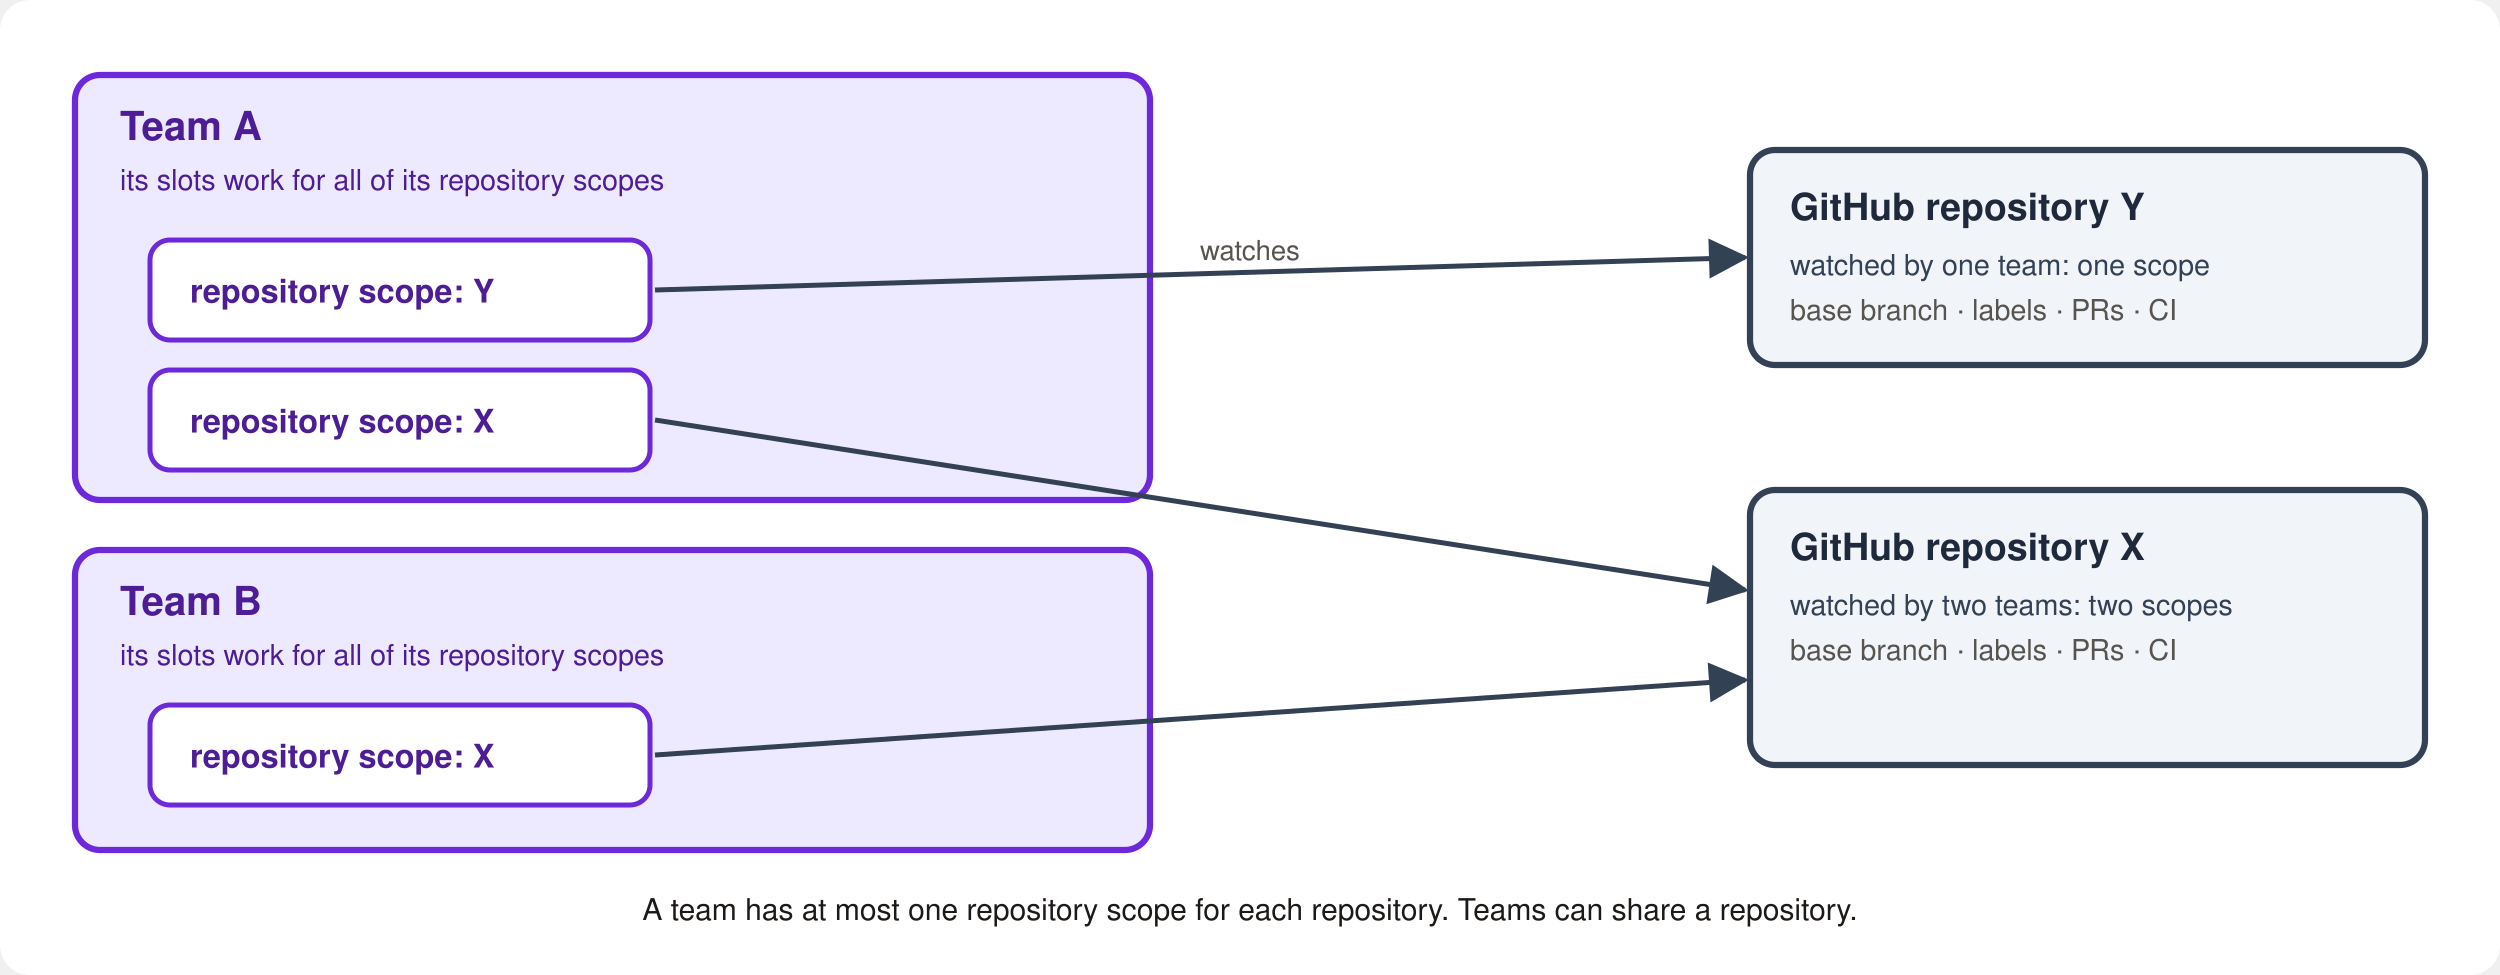
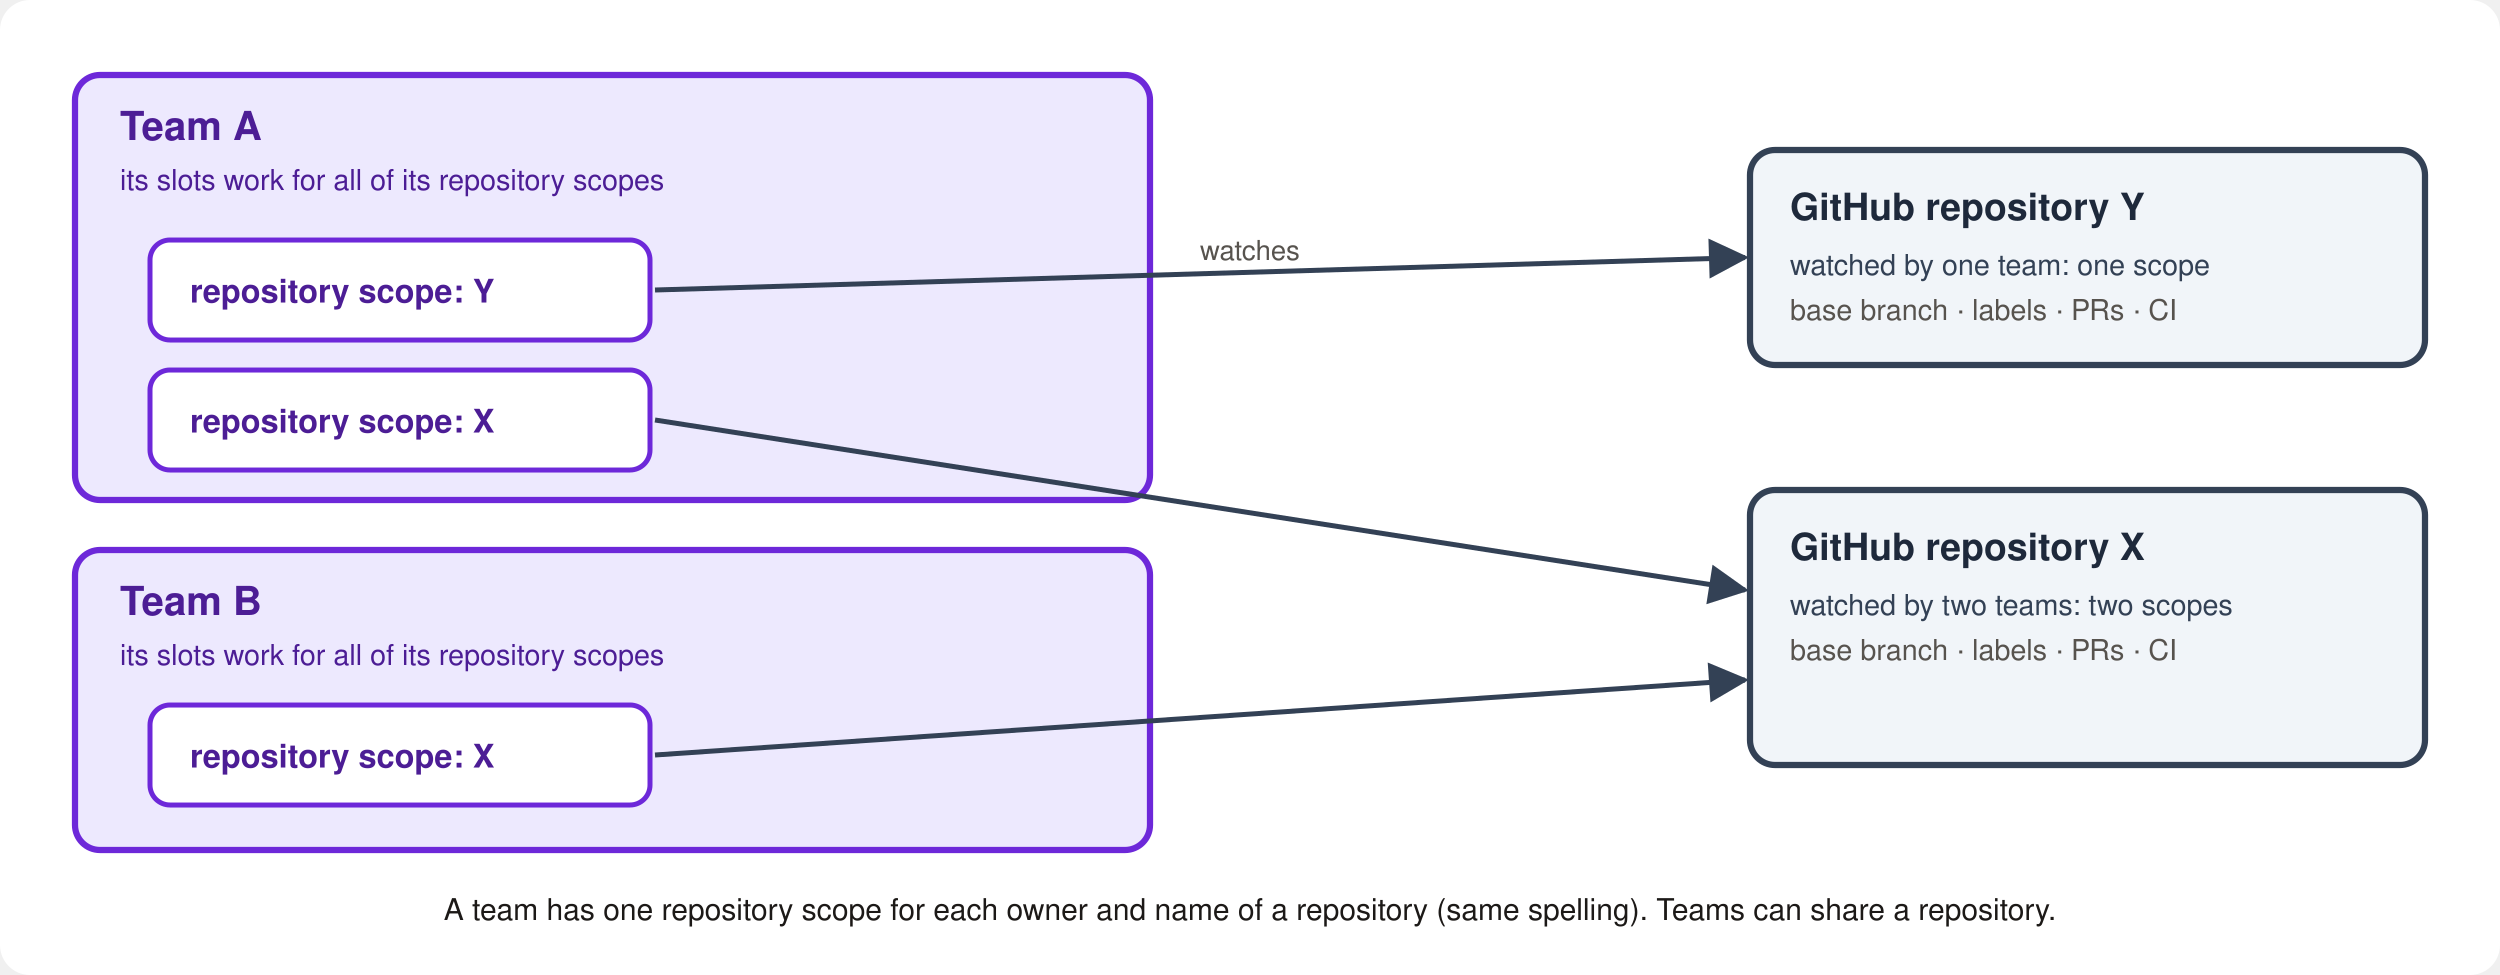
<svg xmlns="http://www.w3.org/2000/svg" viewBox="0 0 1000 390" width="1000" height="390">
  <style>text{font-family:ui-sans-serif,system-ui,-apple-system,"Segoe UI",Helvetica,Arial,sans-serif}</style>
  <defs>
    <marker id="ar" viewBox="0 0 10 10" refX="9" refY="5" markerWidth="8" markerHeight="8" orient="auto">
      <path d="M0,0 L10,5 L0,10 z" fill="#334155" />
    </marker>
  </defs>
  <rect width="100%" height="100%" rx="12" fill="#ffffff" />
  <rect x="30" y="30" width="430" height="170" rx="10" fill="#ede9fe" stroke="#6d28d9" stroke-width="2.5" />
  <text x="48" y="56" font-size="16" font-weight="700" fill="#4c1d95">Team A</text>
  <text x="48" y="76" font-size="11.5" fill="#4c1d95">its slots work for all of its repository scopes</text>
  <rect x="60" y="96" width="200" height="40" rx="8" fill="#ffffff" stroke="#6d28d9" stroke-width="2" />
  <text x="76" y="121" font-size="13" font-weight="700" fill="#4c1d95">repository scope: Y</text>
  <rect x="60" y="148" width="200" height="40" rx="8" fill="#ffffff" stroke="#6d28d9" stroke-width="2" />
  <text x="76" y="173" font-size="13" font-weight="700" fill="#4c1d95">repository scope: X</text>
  <rect x="30" y="220" width="430" height="120" rx="10" fill="#ede9fe" stroke="#6d28d9" stroke-width="2.5" />
  <text x="48" y="246" font-size="16" font-weight="700" fill="#4c1d95">Team B</text>
  <text x="48" y="266" font-size="11.5" fill="#4c1d95">its slots work for all of its repository scopes</text>
  <rect x="60" y="282" width="200" height="40" rx="8" fill="#ffffff" stroke="#6d28d9" stroke-width="2" />
  <text x="76" y="307" font-size="13" font-weight="700" fill="#4c1d95">repository scope: X</text>
  <rect x="700" y="60" width="270" height="86" rx="10" fill="#f1f5f9" stroke="#334155" stroke-width="2.5" />
  <text x="716" y="88" font-size="15" font-weight="700" fill="#1e293b">GitHub repository Y</text>
  <text x="716" y="110" font-size="11.5" fill="#334155">watched by one team: one scope</text>
  <text x="716" y="128" font-size="11.5" fill="#57534e">base branch · labels · PRs · CI</text>
  <rect x="700" y="196" width="270" height="110" rx="10" fill="#f1f5f9" stroke="#334155" stroke-width="2.5" />
  <text x="716" y="224" font-size="15" font-weight="700" fill="#1e293b">GitHub repository X</text>
  <text x="716" y="246" font-size="11.5" fill="#334155">watched by two teams: two scopes</text>
  <text x="716" y="264" font-size="11.5" fill="#57534e">base branch · labels · PRs · CI</text>
  <path d="M262,116 L698,103" stroke="#334155" stroke-width="2" fill="none" marker-end="url(#ar)" />
  <path d="M262,168 L698,236" stroke="#334155" stroke-width="2" fill="none" marker-end="url(#ar)" />
  <path d="M262,302 L698,272" stroke="#334155" stroke-width="2" fill="none" marker-end="url(#ar)" />
  <text x="480" y="104" font-size="11" fill="#57534e">watches</text>
-   <text x="500" y="368" text-anchor="middle" font-size="12" fill="#1c1917">A team has at most one repository scope for each repository. Teams can share a repository.</text>
+   <text x="500" y="368" text-anchor="middle" font-size="12" fill="#1c1917">A team has one repository scope for each owner and name of a repository (same spelling). Teams can share a repository.</text>
</svg>
